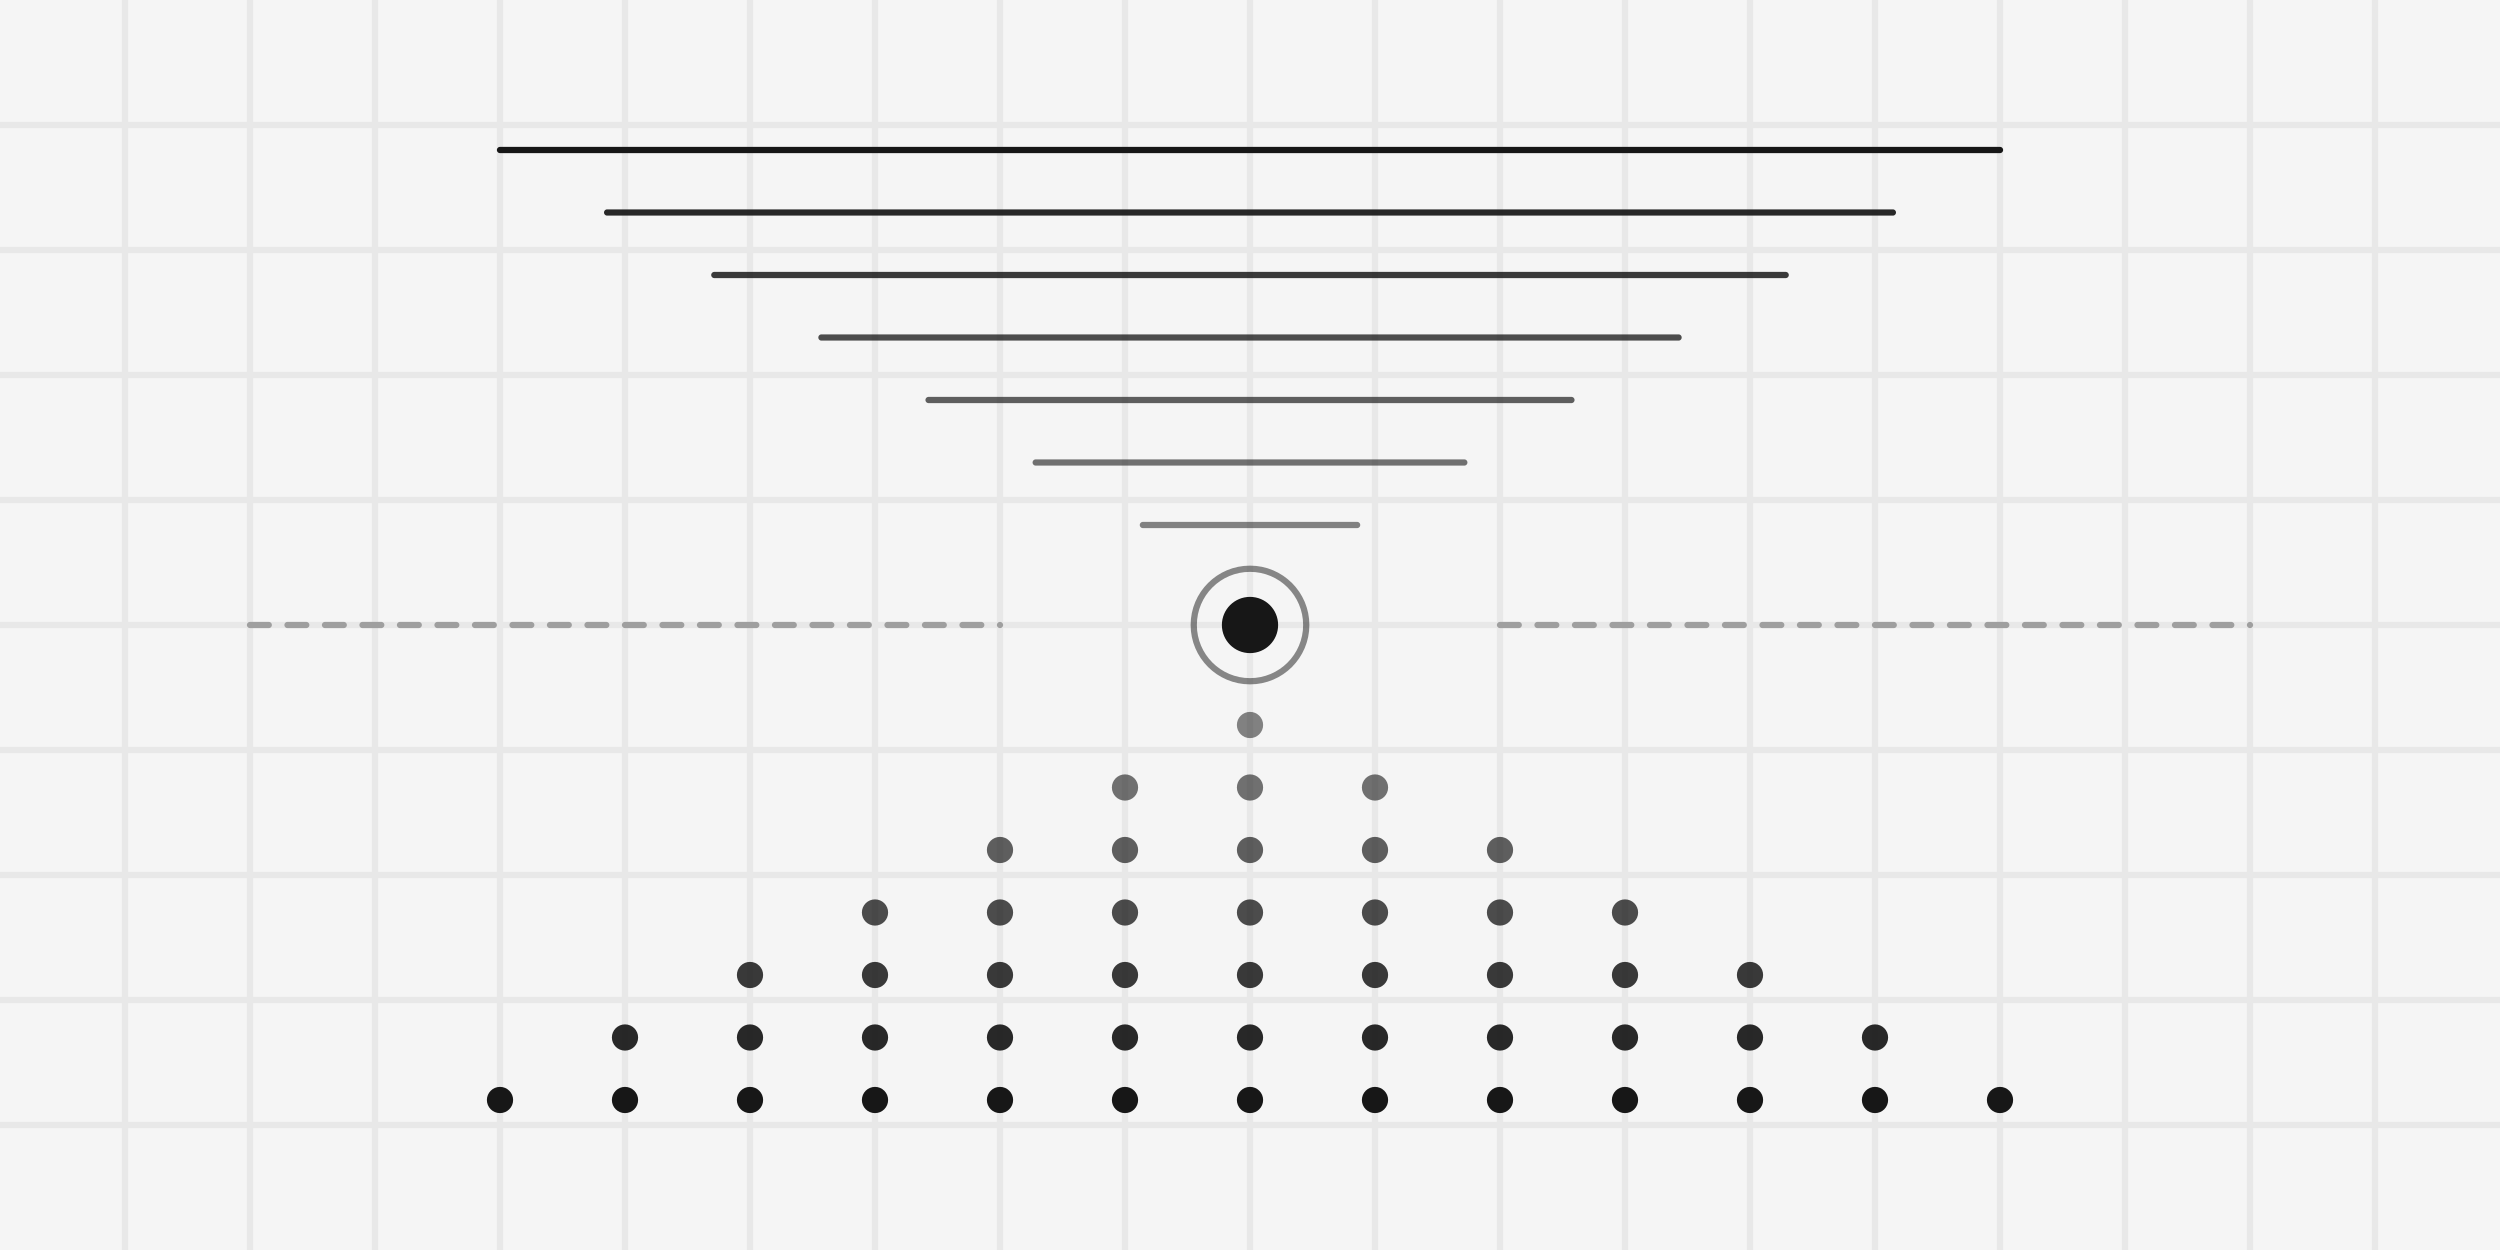
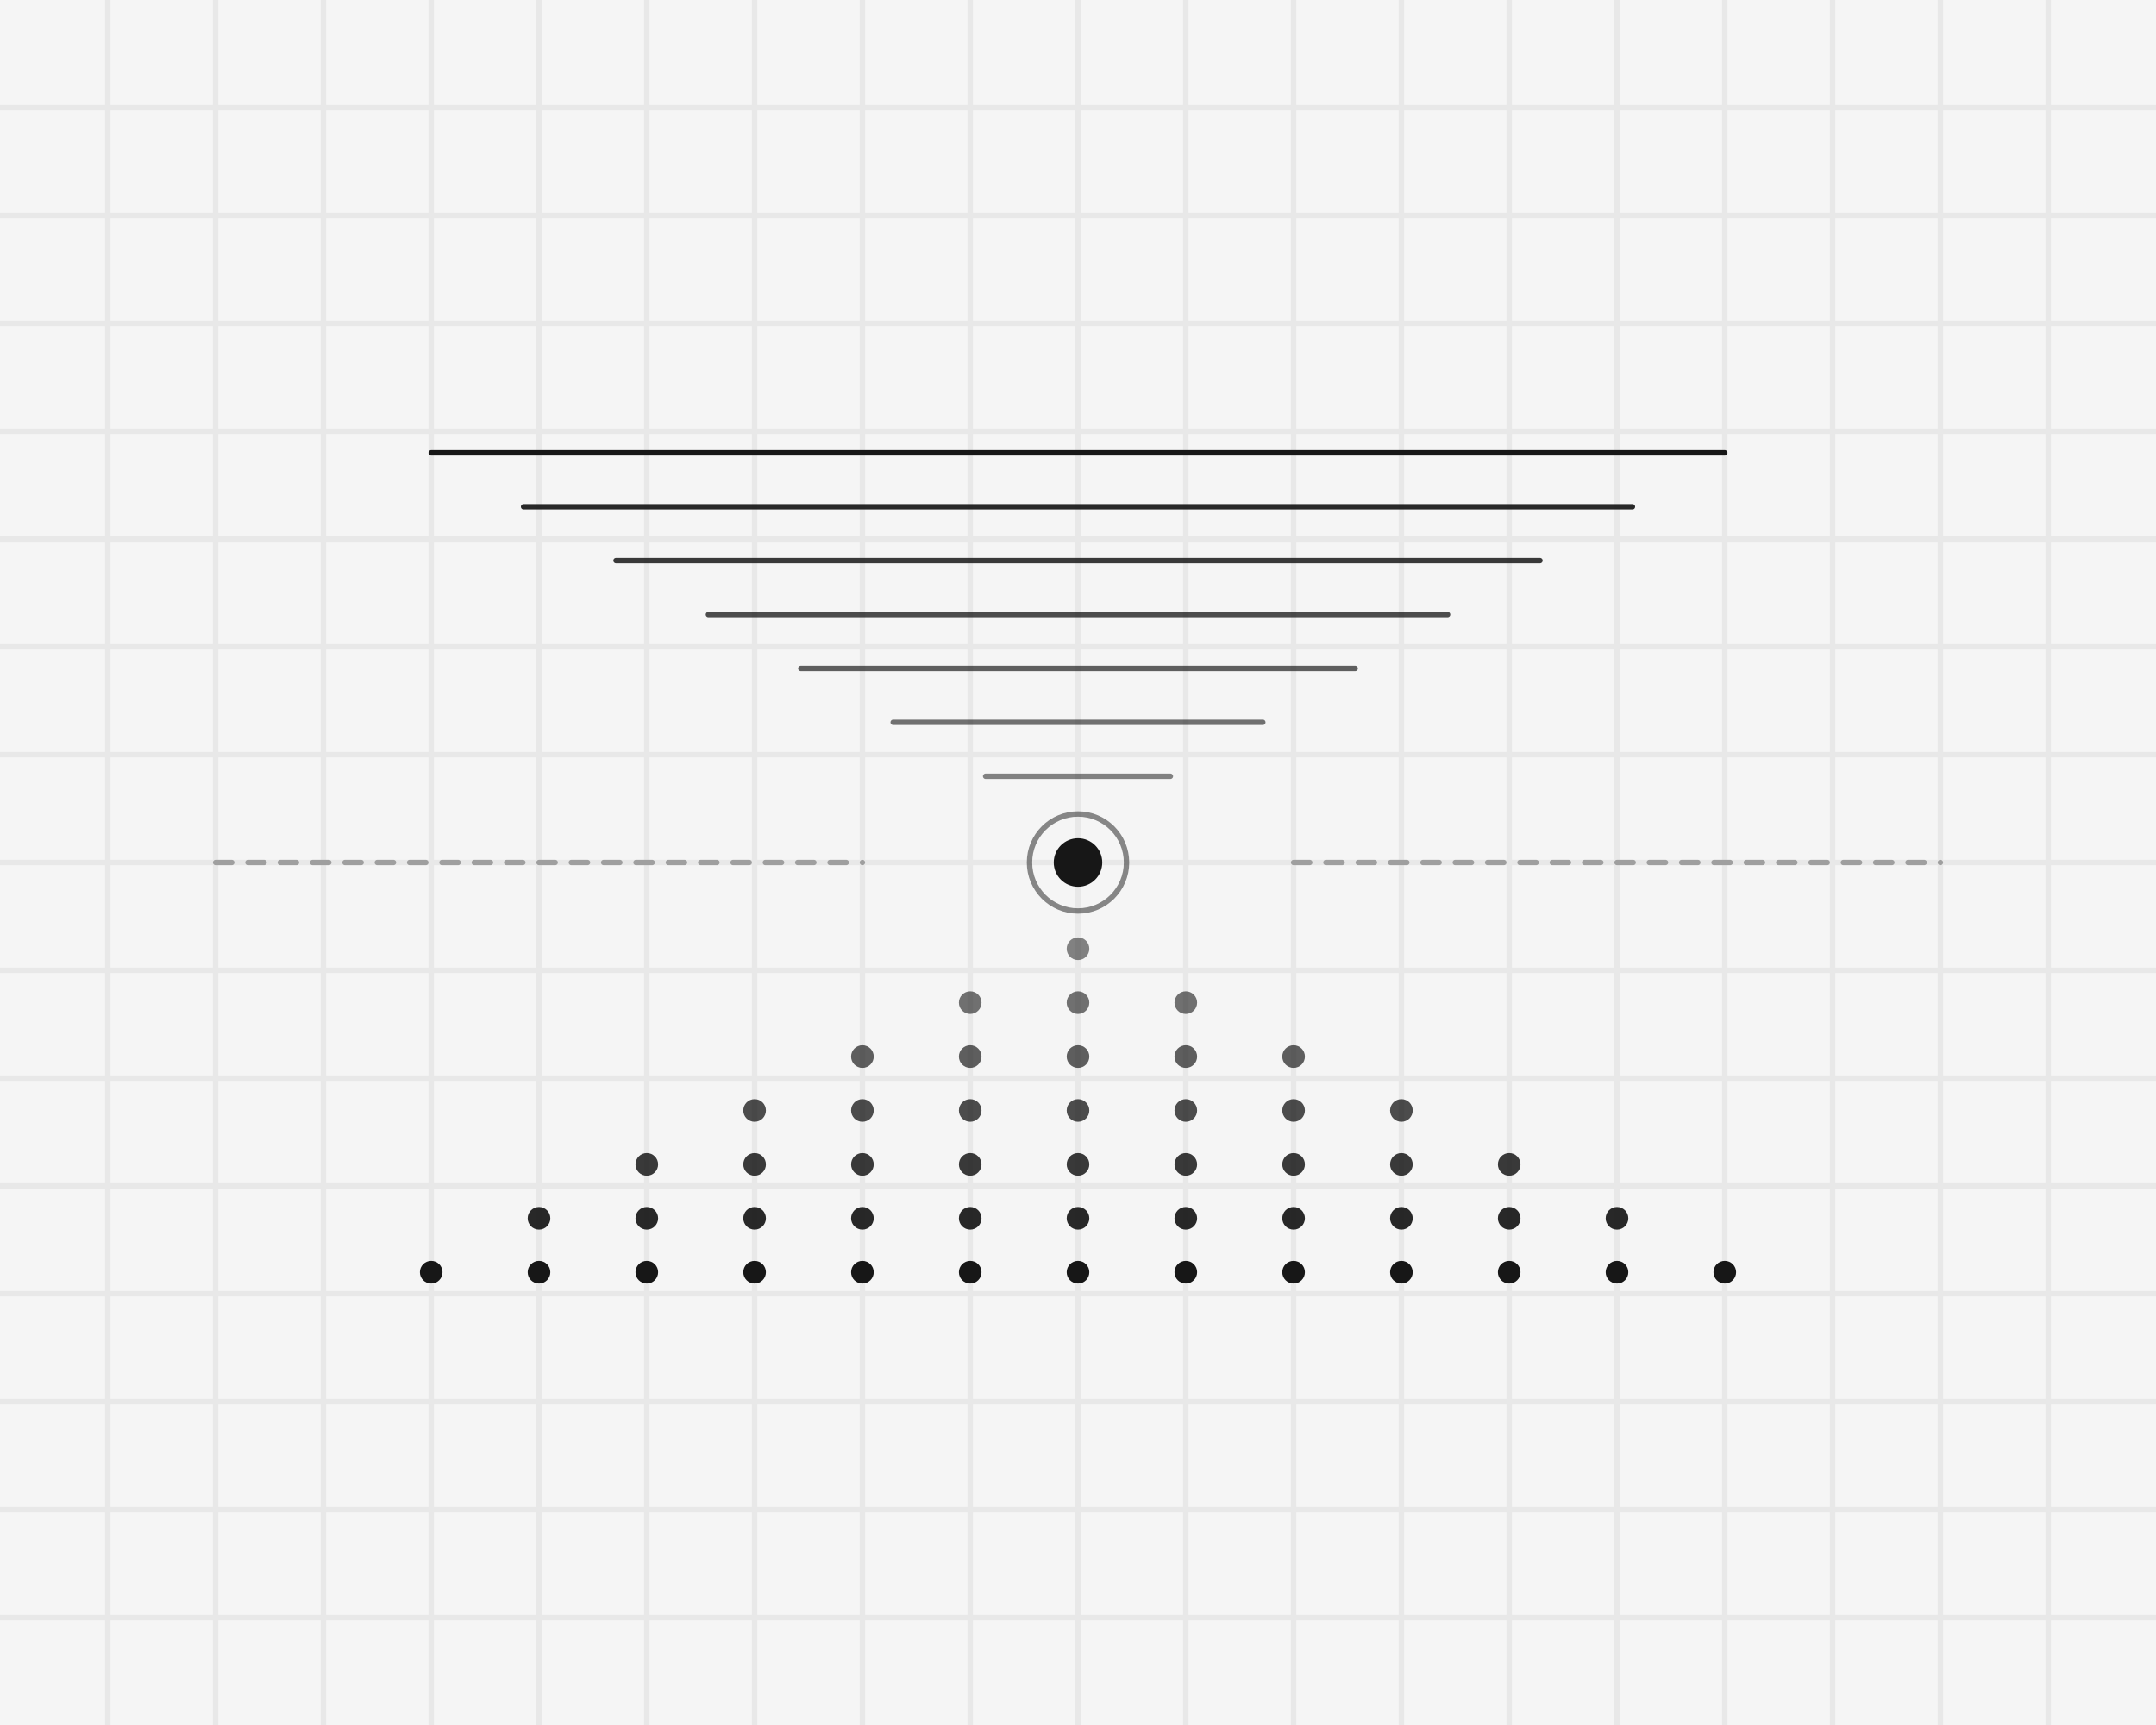
- <svg xmlns="http://www.w3.org/2000/svg" width="400" height="200" viewBox="0 0 400 200" preserveAspectRatio="xMidYMid slice">
+ <svg xmlns="http://www.w3.org/2000/svg" width="400" height="320" viewBox="0 0 400 320" preserveAspectRatio="xMidYMid slice">
  <style>*{vector-effect:non-scaling-stroke}</style>
  <clipPath id="art-clip-rjceiah-2026">
-     <rect width="400" height="200" />
+     <rect width="400" height="320" />
  </clipPath>
-   <rect width="400" height="200" fill="#f5f5f5" />
+   <rect width="400" height="320" fill="#f5f5f5" />
  <g fill="none" stroke="#171717" stroke-width="1" stroke-linecap="round" stroke-linejoin="round">
-     <path d="M20 0V200M40 0V200M60 0V200M80 0V200M100 0V200M120 0V200M140 0V200M160 0V200M180 0V200M200 0V200M220 0V200M240 0V200M260 0V200M280 0V200M300 0V200M320 0V200M340 0V200M360 0V200M380 0V200M0 20H400M0 40H400M0 60H400M0 80H400M0 100H400M0 120H400M0 140H400M0 160H400M0 180H400" stroke-opacity="0.06" />
+     <path d="M20 0V320M40 0V320M60 0V320M80 0V320M100 0V320M120 0V320M140 0V320M160 0V320M180 0V320M200 0V320M220 0V320M240 0V320M260 0V320M280 0V320M300 0V320M320 0V320M340 0V320M360 0V320M380 0V320M0 20H400M0 40H400M0 60H400M0 80H400M0 100H400M0 120H400M0 140H400M0 160H400M0 180H400M0 200H400M0 220H400M0 240H400M0 260H400M0 280H400M0 300H400" stroke-opacity="0.06" />
    <g clip-path="url(#art-clip-rjceiah-2026)">
-       <path d="M80 24H320" opacity="1" />
-       <path d="M97.14 34H302.86" opacity="0.92" />
-       <path d="M114.29 44H285.71" opacity="0.84" />
-       <path d="M131.43 54H268.57" opacity="0.76" />
-       <path d="M148.57 64H251.43" opacity="0.68" />
-       <path d="M165.71 74H234.29" opacity="0.6" />
-       <path d="M182.86 84H217.14" opacity="0.52" />
-       <circle cx="80" cy="176" r="1.6" fill="#171717" opacity="1" />
-       <circle cx="100" cy="176" r="1.6" fill="#171717" opacity="1" />
-       <circle cx="120" cy="176" r="1.6" fill="#171717" opacity="1" />
-       <circle cx="140" cy="176" r="1.6" fill="#171717" opacity="1" />
-       <circle cx="160" cy="176" r="1.6" fill="#171717" opacity="1" />
-       <circle cx="180" cy="176" r="1.6" fill="#171717" opacity="1" />
-       <circle cx="200" cy="176" r="1.6" fill="#171717" opacity="1" />
-       <circle cx="220" cy="176" r="1.6" fill="#171717" opacity="1" />
-       <circle cx="240" cy="176" r="1.6" fill="#171717" opacity="1" />
-       <circle cx="260" cy="176" r="1.6" fill="#171717" opacity="1" />
-       <circle cx="280" cy="176" r="1.6" fill="#171717" opacity="1" />
-       <circle cx="300" cy="176" r="1.6" fill="#171717" opacity="1" />
-       <circle cx="320" cy="176" r="1.6" fill="#171717" opacity="1" />
-       <circle cx="100" cy="166" r="1.6" fill="#171717" opacity="0.92" />
-       <circle cx="120" cy="166" r="1.6" fill="#171717" opacity="0.92" />
-       <circle cx="140" cy="166" r="1.6" fill="#171717" opacity="0.92" />
-       <circle cx="160" cy="166" r="1.6" fill="#171717" opacity="0.92" />
-       <circle cx="180" cy="166" r="1.6" fill="#171717" opacity="0.92" />
-       <circle cx="200" cy="166" r="1.6" fill="#171717" opacity="0.92" />
-       <circle cx="220" cy="166" r="1.6" fill="#171717" opacity="0.92" />
-       <circle cx="240" cy="166" r="1.6" fill="#171717" opacity="0.92" />
-       <circle cx="260" cy="166" r="1.6" fill="#171717" opacity="0.92" />
-       <circle cx="280" cy="166" r="1.6" fill="#171717" opacity="0.92" />
-       <circle cx="300" cy="166" r="1.6" fill="#171717" opacity="0.92" />
-       <circle cx="120" cy="156" r="1.6" fill="#171717" opacity="0.84" />
-       <circle cx="140" cy="156" r="1.6" fill="#171717" opacity="0.84" />
-       <circle cx="160" cy="156" r="1.6" fill="#171717" opacity="0.84" />
-       <circle cx="180" cy="156" r="1.6" fill="#171717" opacity="0.84" />
-       <circle cx="200" cy="156" r="1.6" fill="#171717" opacity="0.84" />
-       <circle cx="220" cy="156" r="1.6" fill="#171717" opacity="0.84" />
-       <circle cx="240" cy="156" r="1.6" fill="#171717" opacity="0.84" />
-       <circle cx="260" cy="156" r="1.6" fill="#171717" opacity="0.84" />
-       <circle cx="280" cy="156" r="1.6" fill="#171717" opacity="0.84" />
-       <circle cx="140" cy="146" r="1.6" fill="#171717" opacity="0.76" />
-       <circle cx="160" cy="146" r="1.6" fill="#171717" opacity="0.76" />
-       <circle cx="180" cy="146" r="1.6" fill="#171717" opacity="0.76" />
-       <circle cx="200" cy="146" r="1.6" fill="#171717" opacity="0.76" />
-       <circle cx="220" cy="146" r="1.6" fill="#171717" opacity="0.76" />
-       <circle cx="240" cy="146" r="1.6" fill="#171717" opacity="0.76" />
-       <circle cx="260" cy="146" r="1.6" fill="#171717" opacity="0.76" />
-       <circle cx="160" cy="136" r="1.6" fill="#171717" opacity="0.68" />
-       <circle cx="180" cy="136" r="1.6" fill="#171717" opacity="0.68" />
-       <circle cx="200" cy="136" r="1.6" fill="#171717" opacity="0.68" />
-       <circle cx="220" cy="136" r="1.6" fill="#171717" opacity="0.68" />
-       <circle cx="240" cy="136" r="1.6" fill="#171717" opacity="0.68" />
-       <circle cx="180" cy="126" r="1.6" fill="#171717" opacity="0.6" />
-       <circle cx="200" cy="126" r="1.6" fill="#171717" opacity="0.6" />
-       <circle cx="220" cy="126" r="1.6" fill="#171717" opacity="0.6" />
-       <circle cx="200" cy="116" r="1.6" fill="#171717" opacity="0.52" />
-       <path d="M40 100H160M240 100H360" stroke-dasharray="3 3" opacity="0.35" />
-       <circle cx="200" cy="100" r="9" opacity="0.5" />
-       <circle cx="200" cy="100" r="4" fill="#171717" />
+       <g transform="translate(0 60)">
+         <path d="M80 24H320" opacity="1" />
+         <path d="M97.14 34H302.86" opacity="0.92" />
+         <path d="M114.29 44H285.71" opacity="0.84" />
+         <path d="M131.43 54H268.57" opacity="0.76" />
+         <path d="M148.57 64H251.43" opacity="0.68" />
+         <path d="M165.71 74H234.29" opacity="0.6" />
+         <path d="M182.86 84H217.14" opacity="0.52" />
+         <circle cx="80" cy="176" r="1.6" fill="#171717" opacity="1" />
+         <circle cx="100" cy="176" r="1.6" fill="#171717" opacity="1" />
+         <circle cx="120" cy="176" r="1.6" fill="#171717" opacity="1" />
+         <circle cx="140" cy="176" r="1.6" fill="#171717" opacity="1" />
+         <circle cx="160" cy="176" r="1.6" fill="#171717" opacity="1" />
+         <circle cx="180" cy="176" r="1.6" fill="#171717" opacity="1" />
+         <circle cx="200" cy="176" r="1.6" fill="#171717" opacity="1" />
+         <circle cx="220" cy="176" r="1.6" fill="#171717" opacity="1" />
+         <circle cx="240" cy="176" r="1.6" fill="#171717" opacity="1" />
+         <circle cx="260" cy="176" r="1.6" fill="#171717" opacity="1" />
+         <circle cx="280" cy="176" r="1.6" fill="#171717" opacity="1" />
+         <circle cx="300" cy="176" r="1.6" fill="#171717" opacity="1" />
+         <circle cx="320" cy="176" r="1.6" fill="#171717" opacity="1" />
+         <circle cx="100" cy="166" r="1.6" fill="#171717" opacity="0.92" />
+         <circle cx="120" cy="166" r="1.6" fill="#171717" opacity="0.92" />
+         <circle cx="140" cy="166" r="1.6" fill="#171717" opacity="0.92" />
+         <circle cx="160" cy="166" r="1.6" fill="#171717" opacity="0.92" />
+         <circle cx="180" cy="166" r="1.6" fill="#171717" opacity="0.92" />
+         <circle cx="200" cy="166" r="1.6" fill="#171717" opacity="0.92" />
+         <circle cx="220" cy="166" r="1.6" fill="#171717" opacity="0.92" />
+         <circle cx="240" cy="166" r="1.6" fill="#171717" opacity="0.92" />
+         <circle cx="260" cy="166" r="1.6" fill="#171717" opacity="0.92" />
+         <circle cx="280" cy="166" r="1.6" fill="#171717" opacity="0.92" />
+         <circle cx="300" cy="166" r="1.6" fill="#171717" opacity="0.92" />
+         <circle cx="120" cy="156" r="1.6" fill="#171717" opacity="0.84" />
+         <circle cx="140" cy="156" r="1.6" fill="#171717" opacity="0.84" />
+         <circle cx="160" cy="156" r="1.6" fill="#171717" opacity="0.84" />
+         <circle cx="180" cy="156" r="1.6" fill="#171717" opacity="0.84" />
+         <circle cx="200" cy="156" r="1.6" fill="#171717" opacity="0.84" />
+         <circle cx="220" cy="156" r="1.6" fill="#171717" opacity="0.84" />
+         <circle cx="240" cy="156" r="1.6" fill="#171717" opacity="0.84" />
+         <circle cx="260" cy="156" r="1.6" fill="#171717" opacity="0.84" />
+         <circle cx="280" cy="156" r="1.6" fill="#171717" opacity="0.84" />
+         <circle cx="140" cy="146" r="1.6" fill="#171717" opacity="0.76" />
+         <circle cx="160" cy="146" r="1.6" fill="#171717" opacity="0.76" />
+         <circle cx="180" cy="146" r="1.6" fill="#171717" opacity="0.76" />
+         <circle cx="200" cy="146" r="1.6" fill="#171717" opacity="0.76" />
+         <circle cx="220" cy="146" r="1.6" fill="#171717" opacity="0.76" />
+         <circle cx="240" cy="146" r="1.6" fill="#171717" opacity="0.76" />
+         <circle cx="260" cy="146" r="1.6" fill="#171717" opacity="0.76" />
+         <circle cx="160" cy="136" r="1.6" fill="#171717" opacity="0.68" />
+         <circle cx="180" cy="136" r="1.6" fill="#171717" opacity="0.68" />
+         <circle cx="200" cy="136" r="1.6" fill="#171717" opacity="0.68" />
+         <circle cx="220" cy="136" r="1.6" fill="#171717" opacity="0.68" />
+         <circle cx="240" cy="136" r="1.6" fill="#171717" opacity="0.68" />
+         <circle cx="180" cy="126" r="1.6" fill="#171717" opacity="0.6" />
+         <circle cx="200" cy="126" r="1.6" fill="#171717" opacity="0.6" />
+         <circle cx="220" cy="126" r="1.6" fill="#171717" opacity="0.6" />
+         <circle cx="200" cy="116" r="1.6" fill="#171717" opacity="0.52" />
+         <path d="M40 100H160M240 100H360" stroke-dasharray="3 3" opacity="0.35" />
+         <circle cx="200" cy="100" r="9" opacity="0.5" />
+         <circle cx="200" cy="100" r="4" fill="#171717" />
+       </g>
    </g>
  </g>
</svg>
